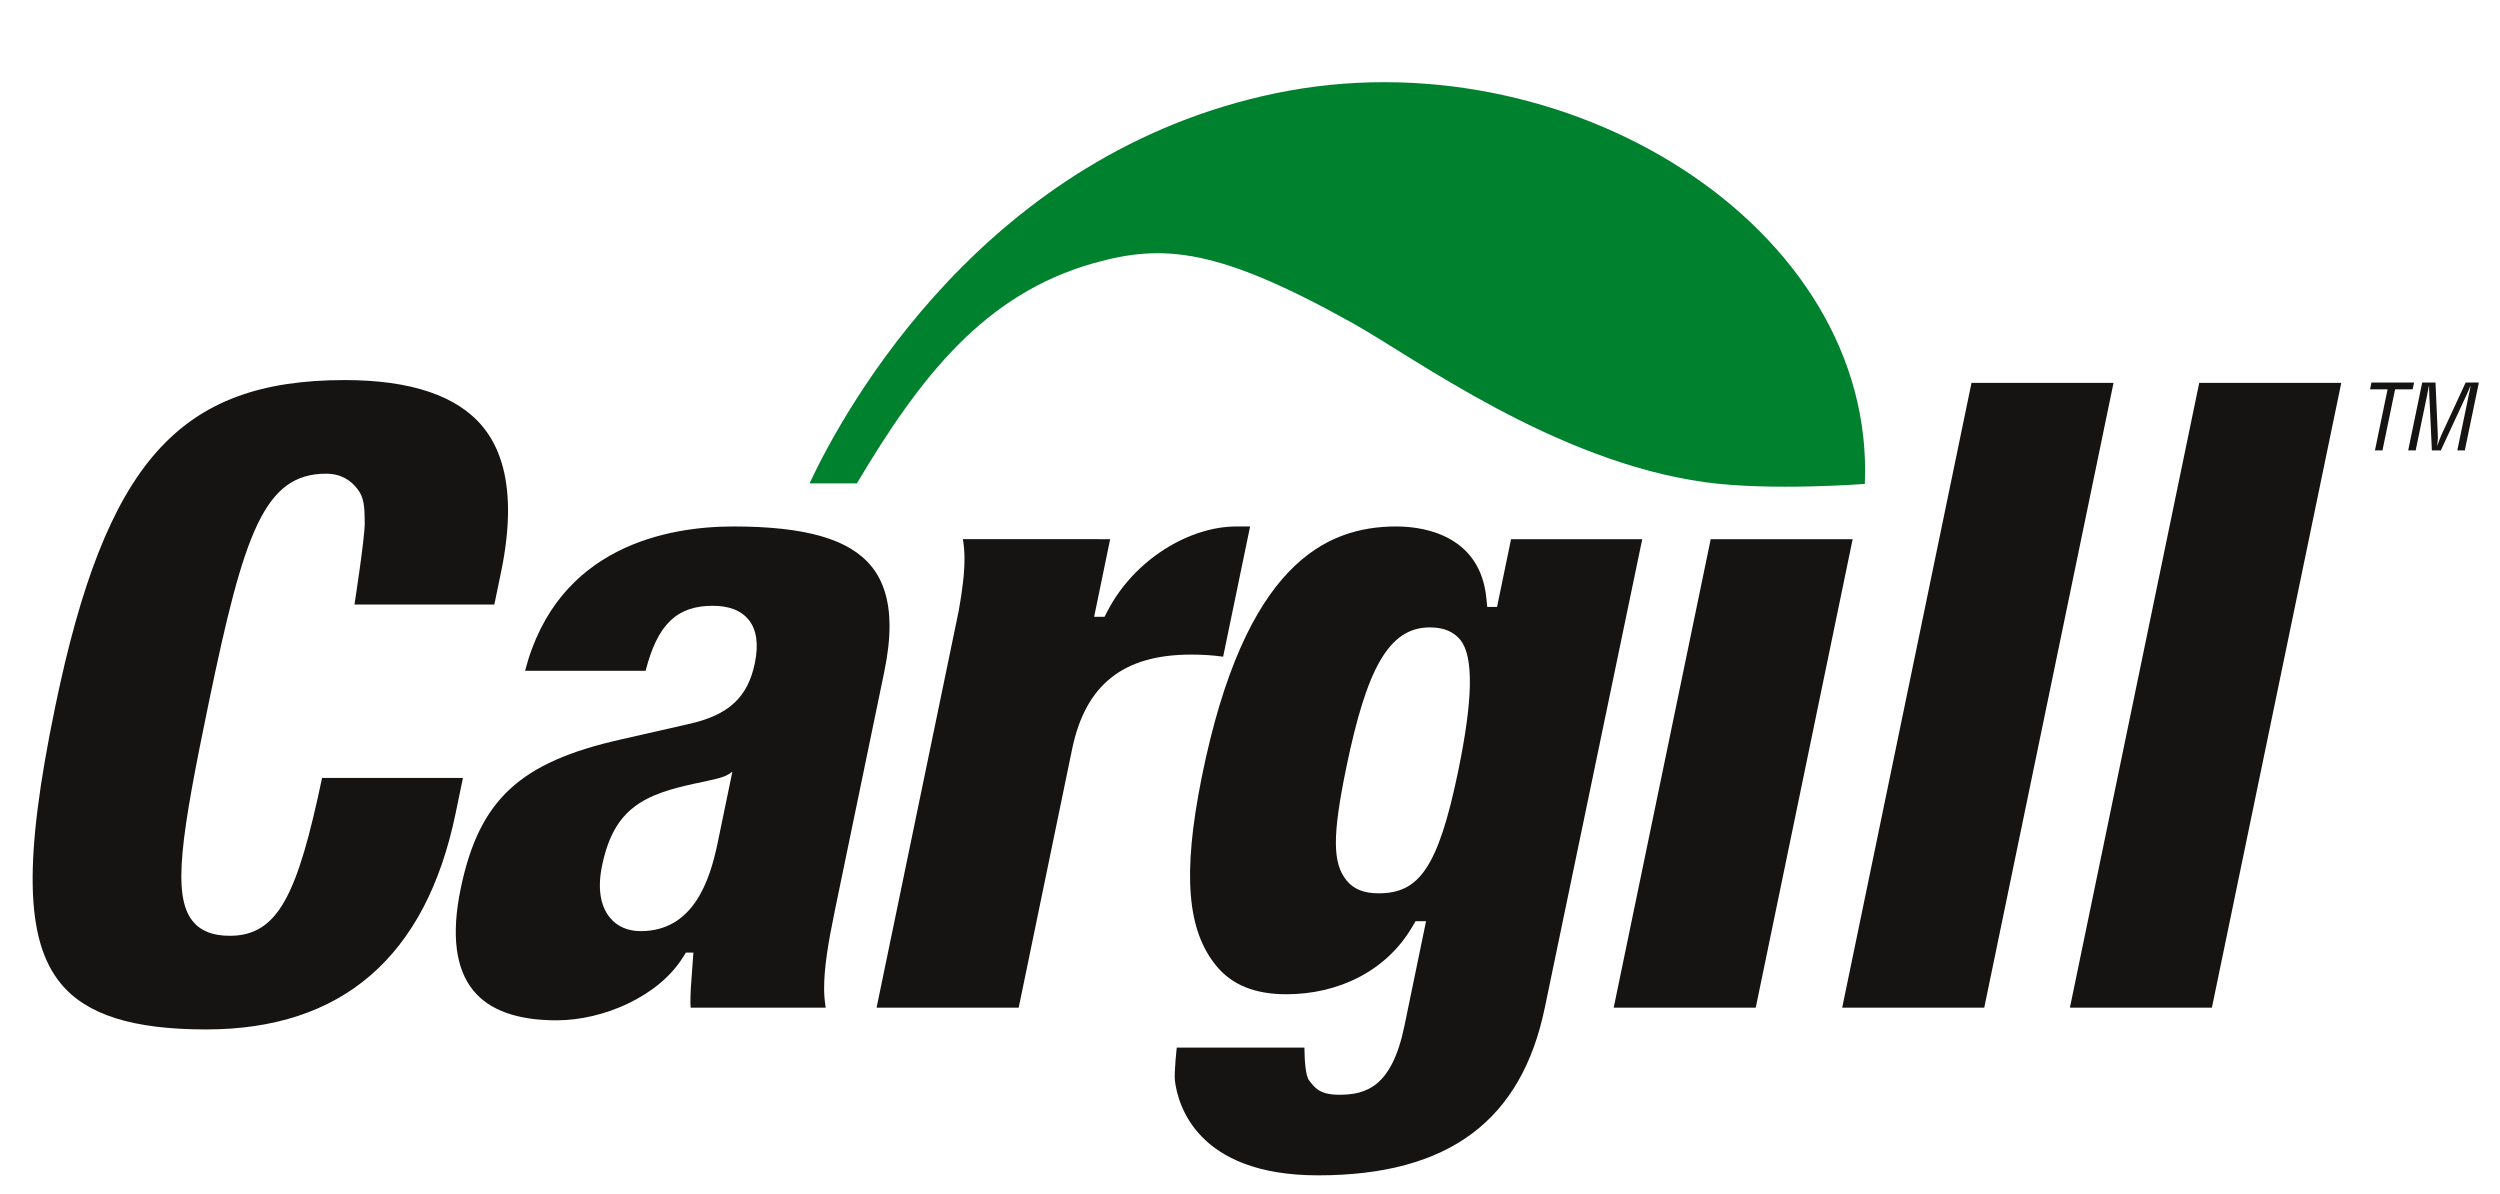
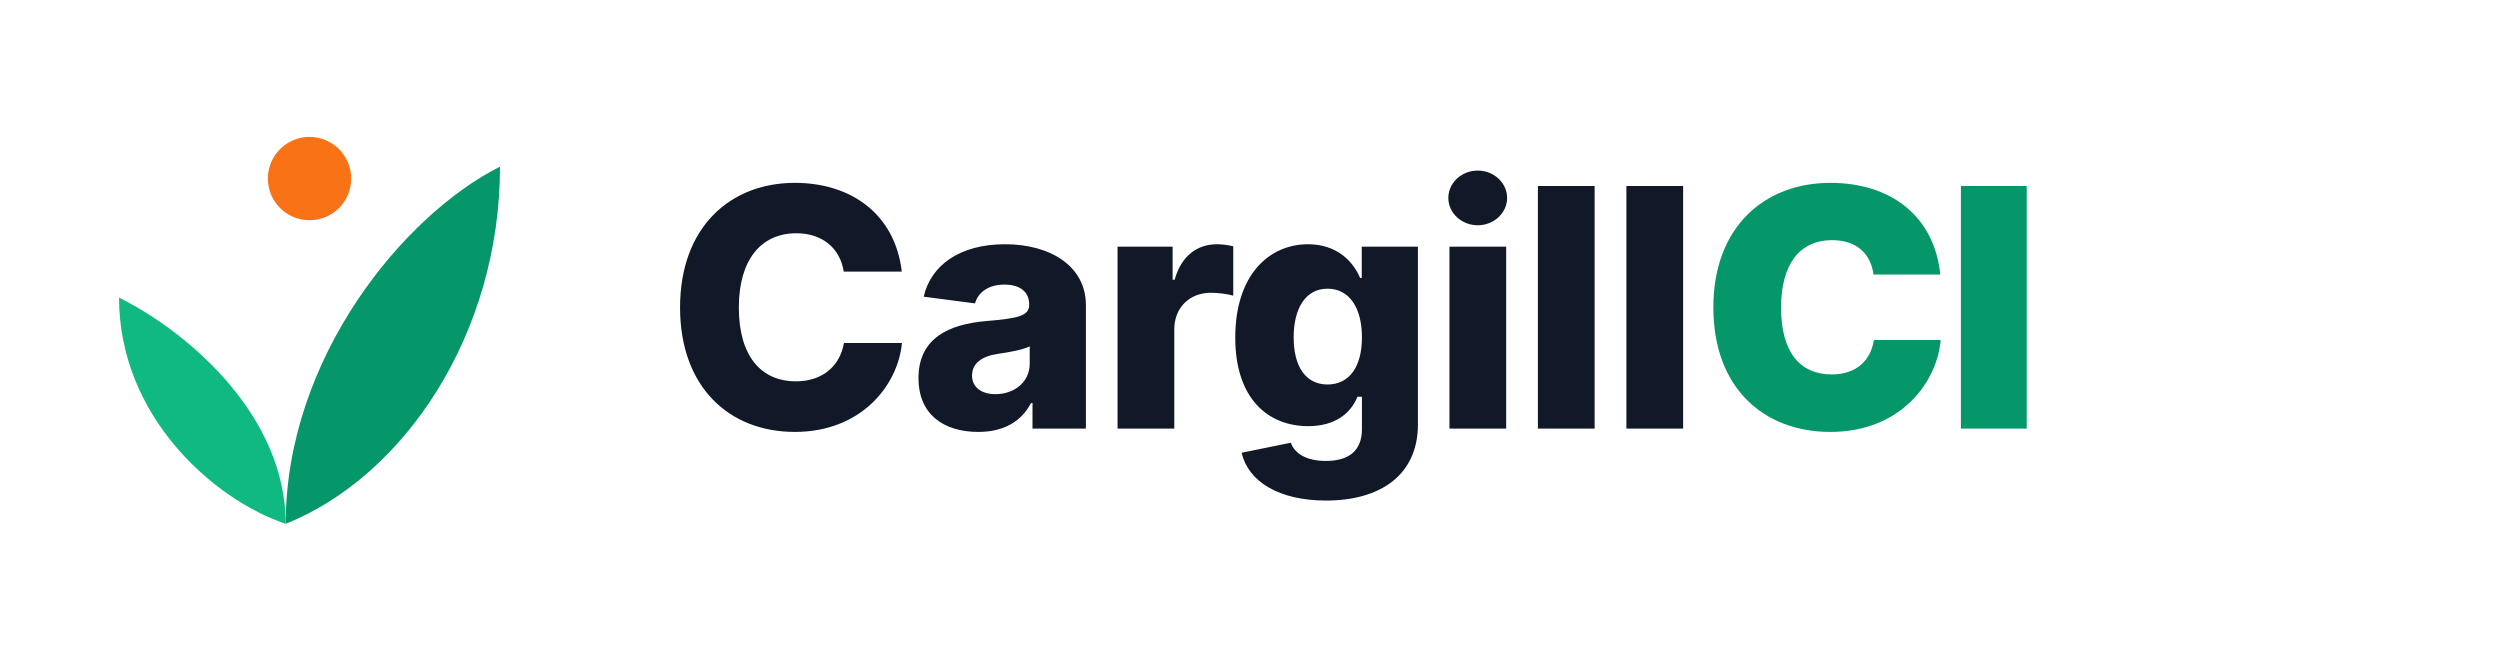
- <svg xmlns="http://www.w3.org/2000/svg" viewBox="10 52 176 84" fill="none">
-   <g fill="#161413" transform="translate(11.6572,78.7568)">
-     <path d="M 2.608,42.467 C 0.11,39.401 0,33.764 2.228,23.005 C 5.786,5.805 10.932,0 22.615,0 C 27.283,0 30.561,1.113 32.351,3.31 C 33.509,4.729 34.095,6.666 34.108,9.096 C 34.116,10.419 33.954,11.892 33.621,13.501 C 33.621,13.501 33.316,14.97 33.144,15.801 C 32.195,15.801 23.298,15.801 23.298,15.801 C 23.298,15.801 24.027,11.107 24.021,10.071 C 24.015,8.906 23.97,8.275 23.524,7.688 C 23.062,7.079 22.376,6.592 21.3,6.592 C 16.948,6.592 15.519,10.736 13.04,22.713 C 11.116,32.01 10.428,36.277 11.914,38.1 C 12.478,38.788 13.326,39.123 14.517,39.123 C 17.943,39.123 19.294,36.185 21.016,28.012 C 21.96,28.012 29.528,28.012 30.934,28.012 C 30.738,28.958 30.413,30.522 30.413,30.522 C 28.328,40.601 22.42,45.716 12.852,45.716 C 7.67,45.716 4.415,44.68 2.608,42.467 z" />
+ <svg xmlns="http://www.w3.org/2000/svg" viewBox="0 0 210 56" fill="none">
+   <g transform="translate(6, 10)">
+     <path d="M 18 34 C 18 20 28 8 36 4 C 36 18 28 30 18 34 Z" fill="#059669" />
+     <path d="M 18 34 C 18 25 10 18 4 15 C 4 25 12 32 18 34 Z" fill="#10b981" />
+     <circle cx="20" cy="5" r="3.5" fill="#f97316" />
  </g>
-   <g fill="#161413" transform="translate(41.7666,89.0635)">
-     <path d="M 19.868,0 C 24.939,0 28.023,0.892 29.574,2.796 C 30.42,3.832 30.847,5.21 30.856,6.955 C 30.861,7.925 30.738,9.007 30.49,10.211 C 30.49,10.211 27.015,26.998 27.015,26.998 C 26.533,29.32 26.243,31.096 26.251,32.569 C 26.254,33.036 26.297,33.468 26.364,33.877 C 24.97,33.877 17.941,33.877 16.855,33.877 C 16.852,33.775 16.838,33.675 16.838,33.569 C 16.834,32.873 16.888,32.138 16.948,31.377 C 16.948,31.377 17.048,30 17.048,30 C 17.048,30 16.521,30 16.521,30 C 16.521,30 16.314,30.328 16.314,30.328 C 14.607,33.071 10.732,34.767 7.412,34.767 C 4.66,34.767 2.688,34.063 1.553,32.667 C 0.299,31.131 0,28.723 0.662,25.515 C 1.959,19.247 4.809,16.596 11.955,14.992 C 11.959,14.992 16.7,13.911 16.7,13.911 C 19.516,13.289 20.872,12.047 21.375,9.62 C 21.649,8.288 21.501,7.259 20.932,6.557 C 20.403,5.911 19.556,5.584 18.414,5.584 C 15.873,5.584 14.521,6.896 13.684,10.163 C 12.805,10.163 6.589,10.163 5.198,10.163 C 7.479,1.351 15.312,0 19.868,0 z M 19.763,17.282 C 19.763,17.282 19.571,17.457 19.203,17.602 C 18.602,17.834 17.27,18.052 16.445,18.259 C 15.807,18.418 15.086,18.602 14.308,18.928 C 12.235,19.806 11.167,21.244 10.617,23.886 C 10.297,25.431 10.484,26.695 11.166,27.532 C 11.675,28.16 12.428,28.488 13.336,28.488 C 17.042,28.488 18.204,24.944 18.756,22.273 C 18.756,22.273 19.789,17.282 19.789,17.282 C 19.789,17.282 19.763,17.282 19.763,17.282 C 19.763,17.282 18.756,22.273 18.756,22.273 C 18.756,22.273 19.763,17.282 19.763,17.282 z" />
-   </g>
-   <g fill="#161413" transform="translate(71.7109,89.0635)">
-     <path d="M 25.326,0 C 22.049,0 18.149,2.293 16.245,5.979 C 16.245,5.979 16.048,6.36 16.048,6.36 C 16.048,6.36 15.316,6.36 15.316,6.36 C 15.316,6.36 16.196,2.108 16.444,0.895 C 16.258,0.895 15.959,0.895 15.588,0.895 C 15.588,0.895 15.588,0.892 15.588,0.892 C 14.502,0.892 7.473,0.892 6.076,0.892 C 6.144,1.304 6.187,1.734 6.189,2.205 C 6.195,3.263 6.044,4.485 5.78,5.953 C 3.927,14.909 0.248,32.667 0,33.877 C 1.407,33.877 9.052,33.877 10.005,33.877 C 10.644,30.779 13.765,15.678 13.765,15.678 C 14.706,11.134 17.37,9.02 22.141,9.02 C 22.964,9.02 23.688,9.065 24.398,9.17 C 24.621,8.099 26.019,1.351 26.296,0 C 25.812,0 25.326,0 25.326,0 z" />
-   </g>
-   <g fill="#161413" transform="translate(92.6445,89.0635)">
-     <path d="M 2.969,30.915 C 0.962,28.451 0.568,24.578 1.953,17.677 C 4.975,2.652 10.685,0 15.655,0 C 18.017,0 21.575,0.875 21.992,5.021 C 21.992,5.021 22.058,5.665 22.058,5.665 C 22.058,5.665 22.748,5.665 22.748,5.665 C 22.748,5.665 23.555,1.766 23.733,0.895 C 24.669,0.895 31.587,0.895 32.969,0.895 C 32.633,2.514 26.11,33.877 26.11,33.877 C 24.48,41.757 19.422,45.681 10.14,45.681 C 1.542,45.681 0.267,40.611 0.073,39.041 C 0,38.446 0.2,36.687 0.2,36.687 C 1.19,36.687 7.931,36.687 9.188,36.687 C 9.188,36.694 9.188,36.694 9.188,36.694 C 9.194,37.495 9.254,38.676 9.524,39.008 C 9.896,39.468 10.206,40.007 11.632,40.007 C 13.524,40.007 15.336,39.461 16.221,35.188 C 16.221,35.188 17.75,27.787 17.75,27.787 C 17.75,27.787 17.012,27.787 17.012,27.787 C 17.012,27.787 16.808,28.134 16.808,28.134 C 14.967,31.322 11.54,32.932 7.925,32.932 C 5.698,32.932 4.075,32.276 2.969,30.915 z M 12.14,16.947 C 11.13,21.837 11.174,23.716 12.162,24.93 C 12.653,25.537 13.389,25.826 14.403,25.826 C 17.212,25.826 18.584,24.122 20.009,17.239 C 21.029,12.31 21.134,9.18 20.16,7.979 C 19.68,7.396 18.98,7.105 18.012,7.105 C 15.111,7.105 13.562,10.064 12.14,16.947 z" />
-   </g>
-   <g fill="#161413" transform="translate(123.604,89.959)">
-     <path d="M 16.823,0 C 16.494,1.592 10.221,31.928 10,32.982 C 9.054,32.982 1.41,32.982 0,32.982 C 0.331,31.389 6.611,1.054 6.83,0 C 7.775,0 15.42,0 16.823,0 z" />
-   </g>
-   <g fill="#161413" transform="translate(139.69,78.9561)">
-     <path d="M 19.102,0 C 18.768,1.618 10.225,42.913 10.001,43.985 C 9.051,43.985 1.412,43.985 0,43.985 C 0.334,42.362 8.88,1.067 9.104,0 C 10.054,0 17.694,0 19.102,0 z" />
-   </g>
-   <g fill="#161413" transform="translate(155.721,78.9561)">
-     <path d="M 19.105,0 C 18.766,1.618 10.222,42.913 9.996,43.985 C 9.052,43.985 1.403,43.985 0,43.985 C 0.338,42.362 8.883,1.067 9.104,0 C 10.054,0 17.7,0 19.105,0 z" />
-   </g>
-   <g fill="#00812e" transform="translate(66.9893,54.3311)">
-     <path d="M 74.294,31.736 C 75.08,13.609 53.222,0 32.821,4.232 C 12.432,8.462 2.576,26.215 0,31.699 C 0,31.699 3.335,31.699 3.335,31.699 C 7.799,24.191 12.318,18.363 20.021,16.192 C 24.915,14.812 28.76,15.129 38.224,20.409 C 42.583,22.842 52.448,30.155 63.046,31.616 C 67.65,32.252 74.294,31.736 74.294,31.736 z" />
-   </g>
-   <g fill="#161413" transform="translate(176.852,78.9326)">
-     <path d="M 0.097,0 C 0.097,0 3.098,0 3.098,0 C 3.098,0 2.998,0.478 2.998,0.478 C 2.998,0.478 1.762,0.478 1.762,0.478 C 1.762,0.478 0.874,4.777 0.874,4.777 C 0.874,4.777 0.344,4.777 0.344,4.777 C 0.344,4.777 1.233,0.478 1.233,0.478 C 1.233,0.478 0,0.478 0,0.478 C 0,0.478 0.097,0 0.097,0 z" />
-   </g>
-   <g fill="#161413" transform="translate(179.535,78.9326)">
-     <path d="M 4.046,0 C 4.046,0 4.977,0 4.977,0 C 4.977,0 3.987,4.777 3.987,4.777 C 3.987,4.777 3.459,4.777 3.459,4.777 C 3.459,4.777 4.274,0.841 4.274,0.841 C 4.315,0.637 4.368,0.44 4.398,0.236 C 4.398,0.236 4.386,0.236 4.386,0.236 C 4.271,0.517 4.19,0.694 4.106,0.879 C 4.106,0.879 2.299,4.777 2.299,4.777 C 2.299,4.777 1.669,4.777 1.669,4.777 C 1.669,4.777 1.486,0.821 1.486,0.821 C 1.476,0.655 1.472,0.496 1.469,0.236 C 1.469,0.236 1.456,0.236 1.456,0.236 C 1.414,0.44 1.383,0.649 1.34,0.855 C 1.34,0.855 0.528,4.777 0.528,4.777 C 0.528,4.777 0,4.777 0,4.777 C 0,4.777 0.988,0 0.988,0 C 0.988,0 1.925,0 1.925,0 C 1.925,0 2.089,3.728 2.089,3.728 C 2.099,3.931 2.084,4.128 2.044,4.435 C 2.044,4.435 2.058,4.435 2.058,4.435 C 2.141,4.192 2.221,3.956 2.326,3.721 C 2.326,3.721 4.046,0 4.046,0 z" />
-   </g>
+   <text x="56" y="36" font-family="-apple-system, BlinkMacSystemFont, 'Inter', 'Segoe UI', Roboto, sans-serif" font-size="28" font-weight="800" fill="#111827" letter-spacing="-0.5">Cargill<tspan fill="#059669" font-weight="900">CI</tspan>
+   </text>
</svg>
